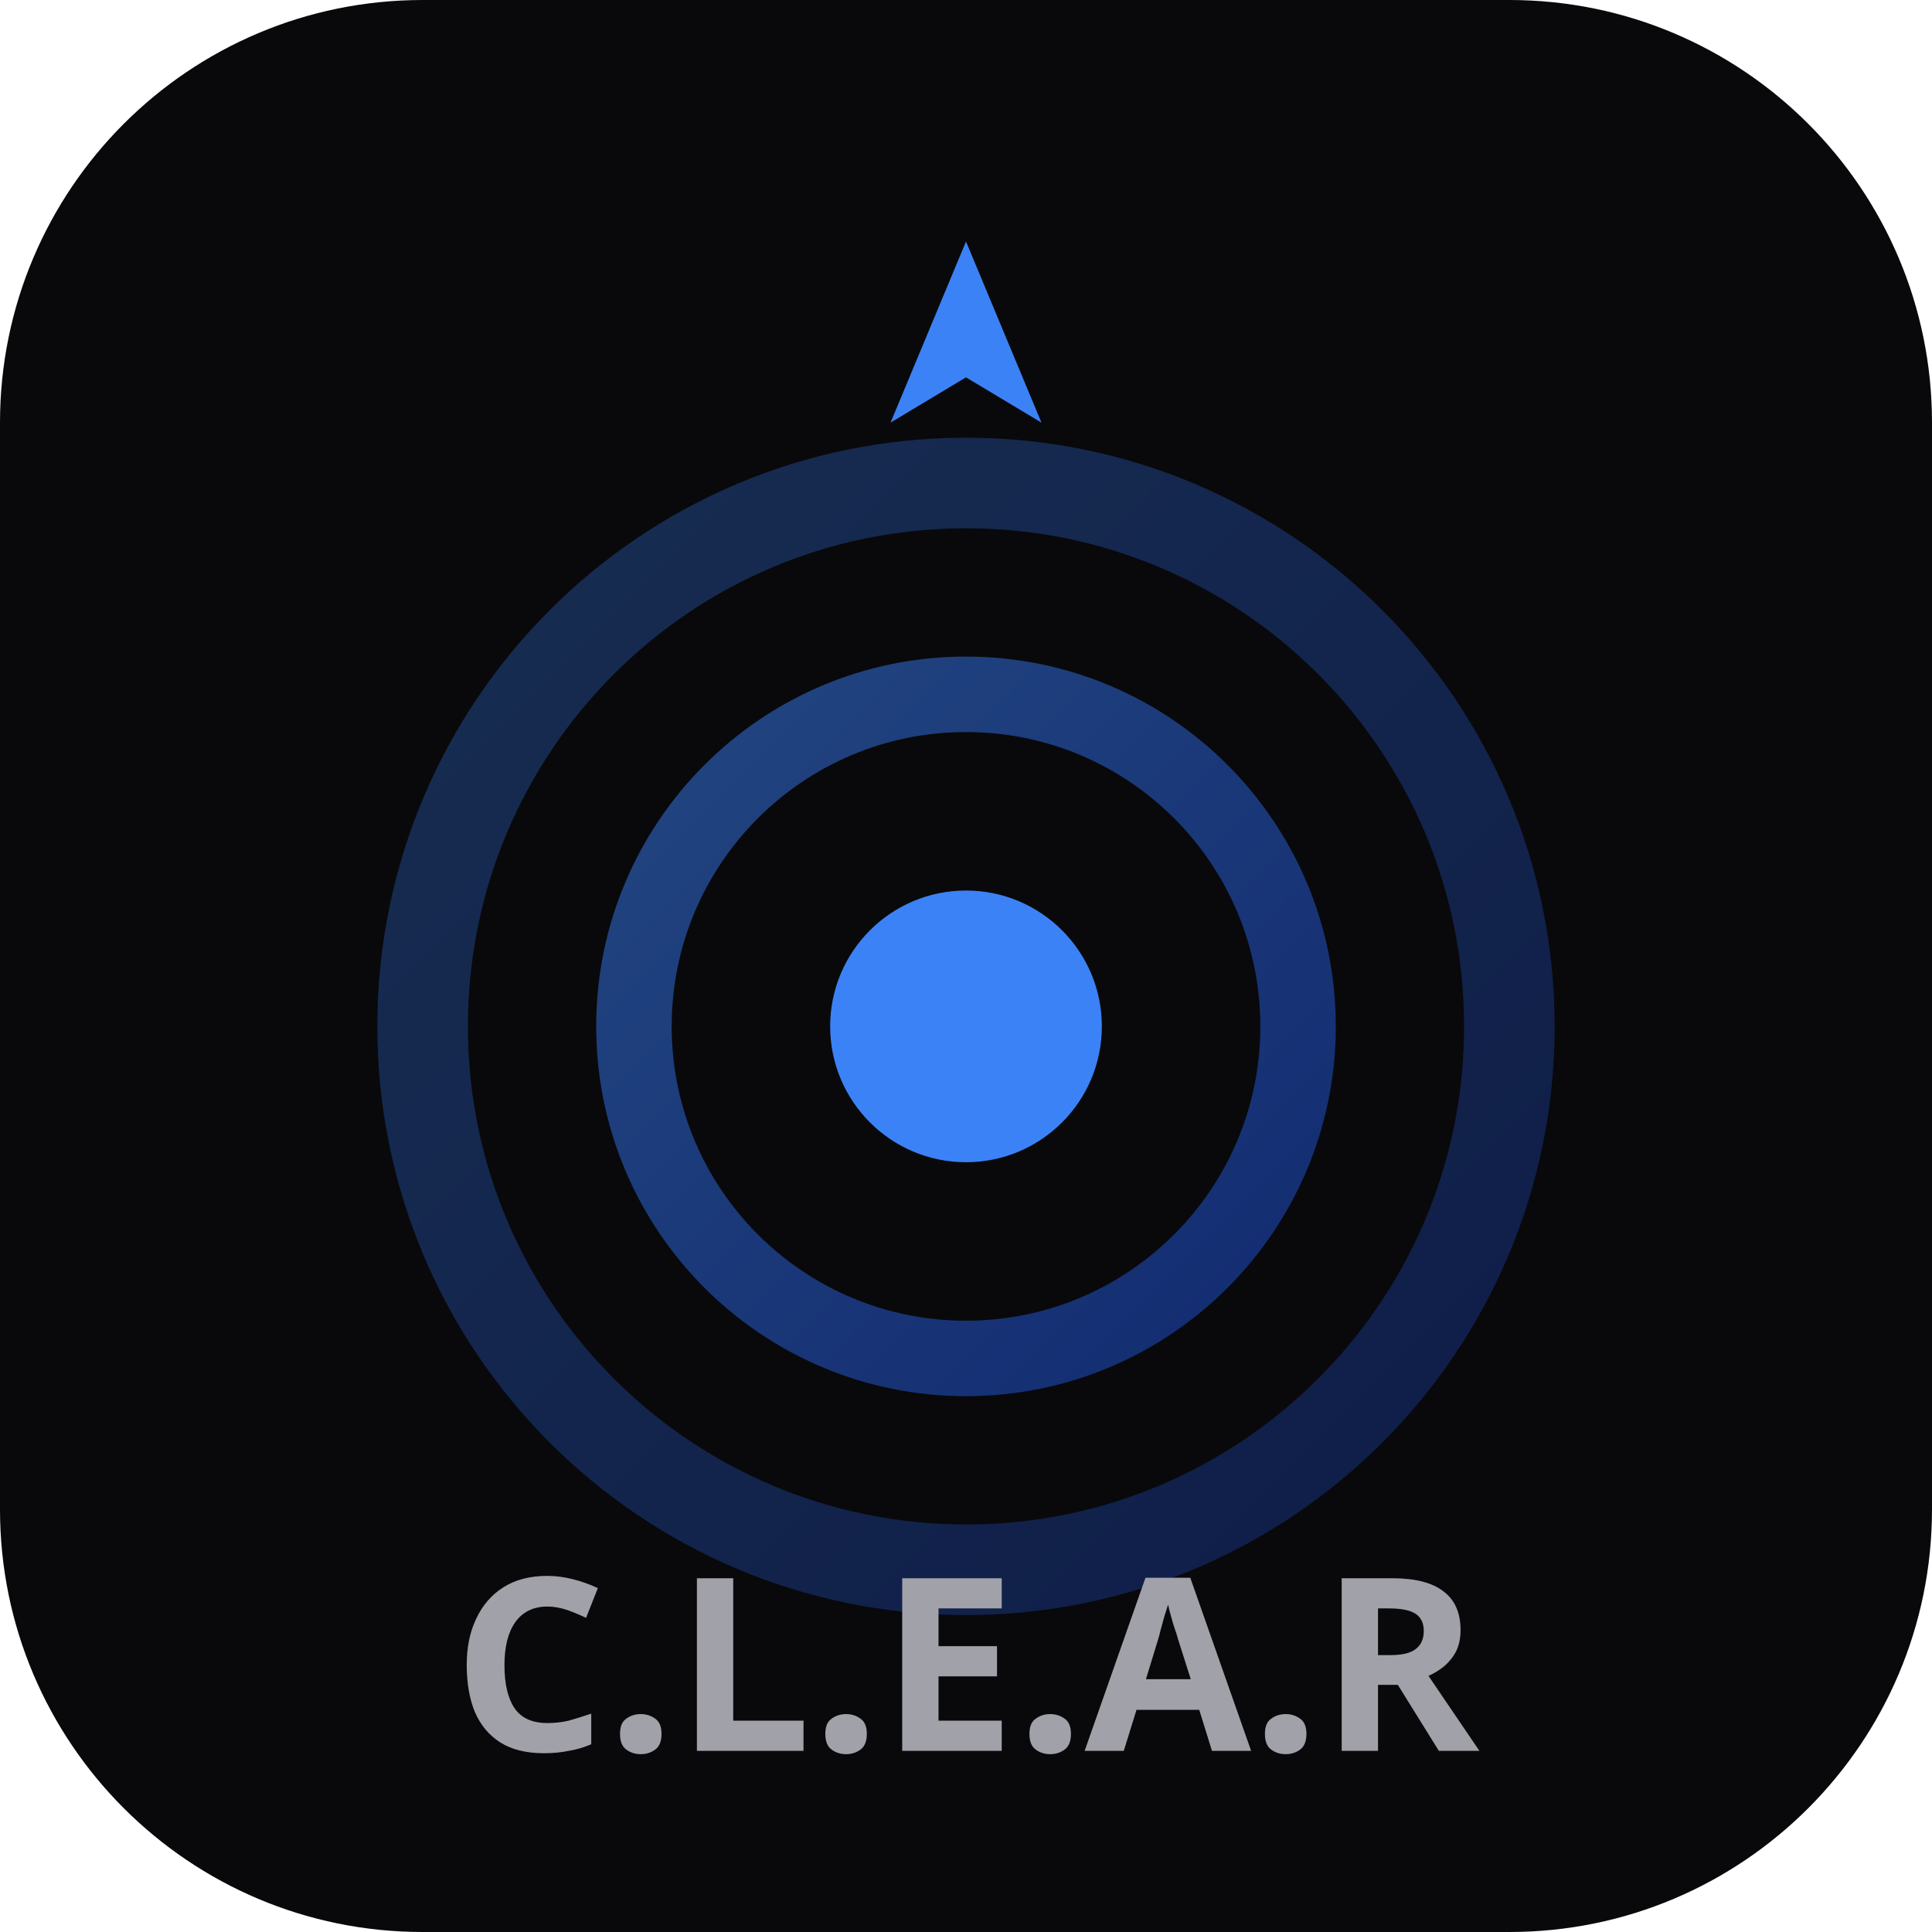
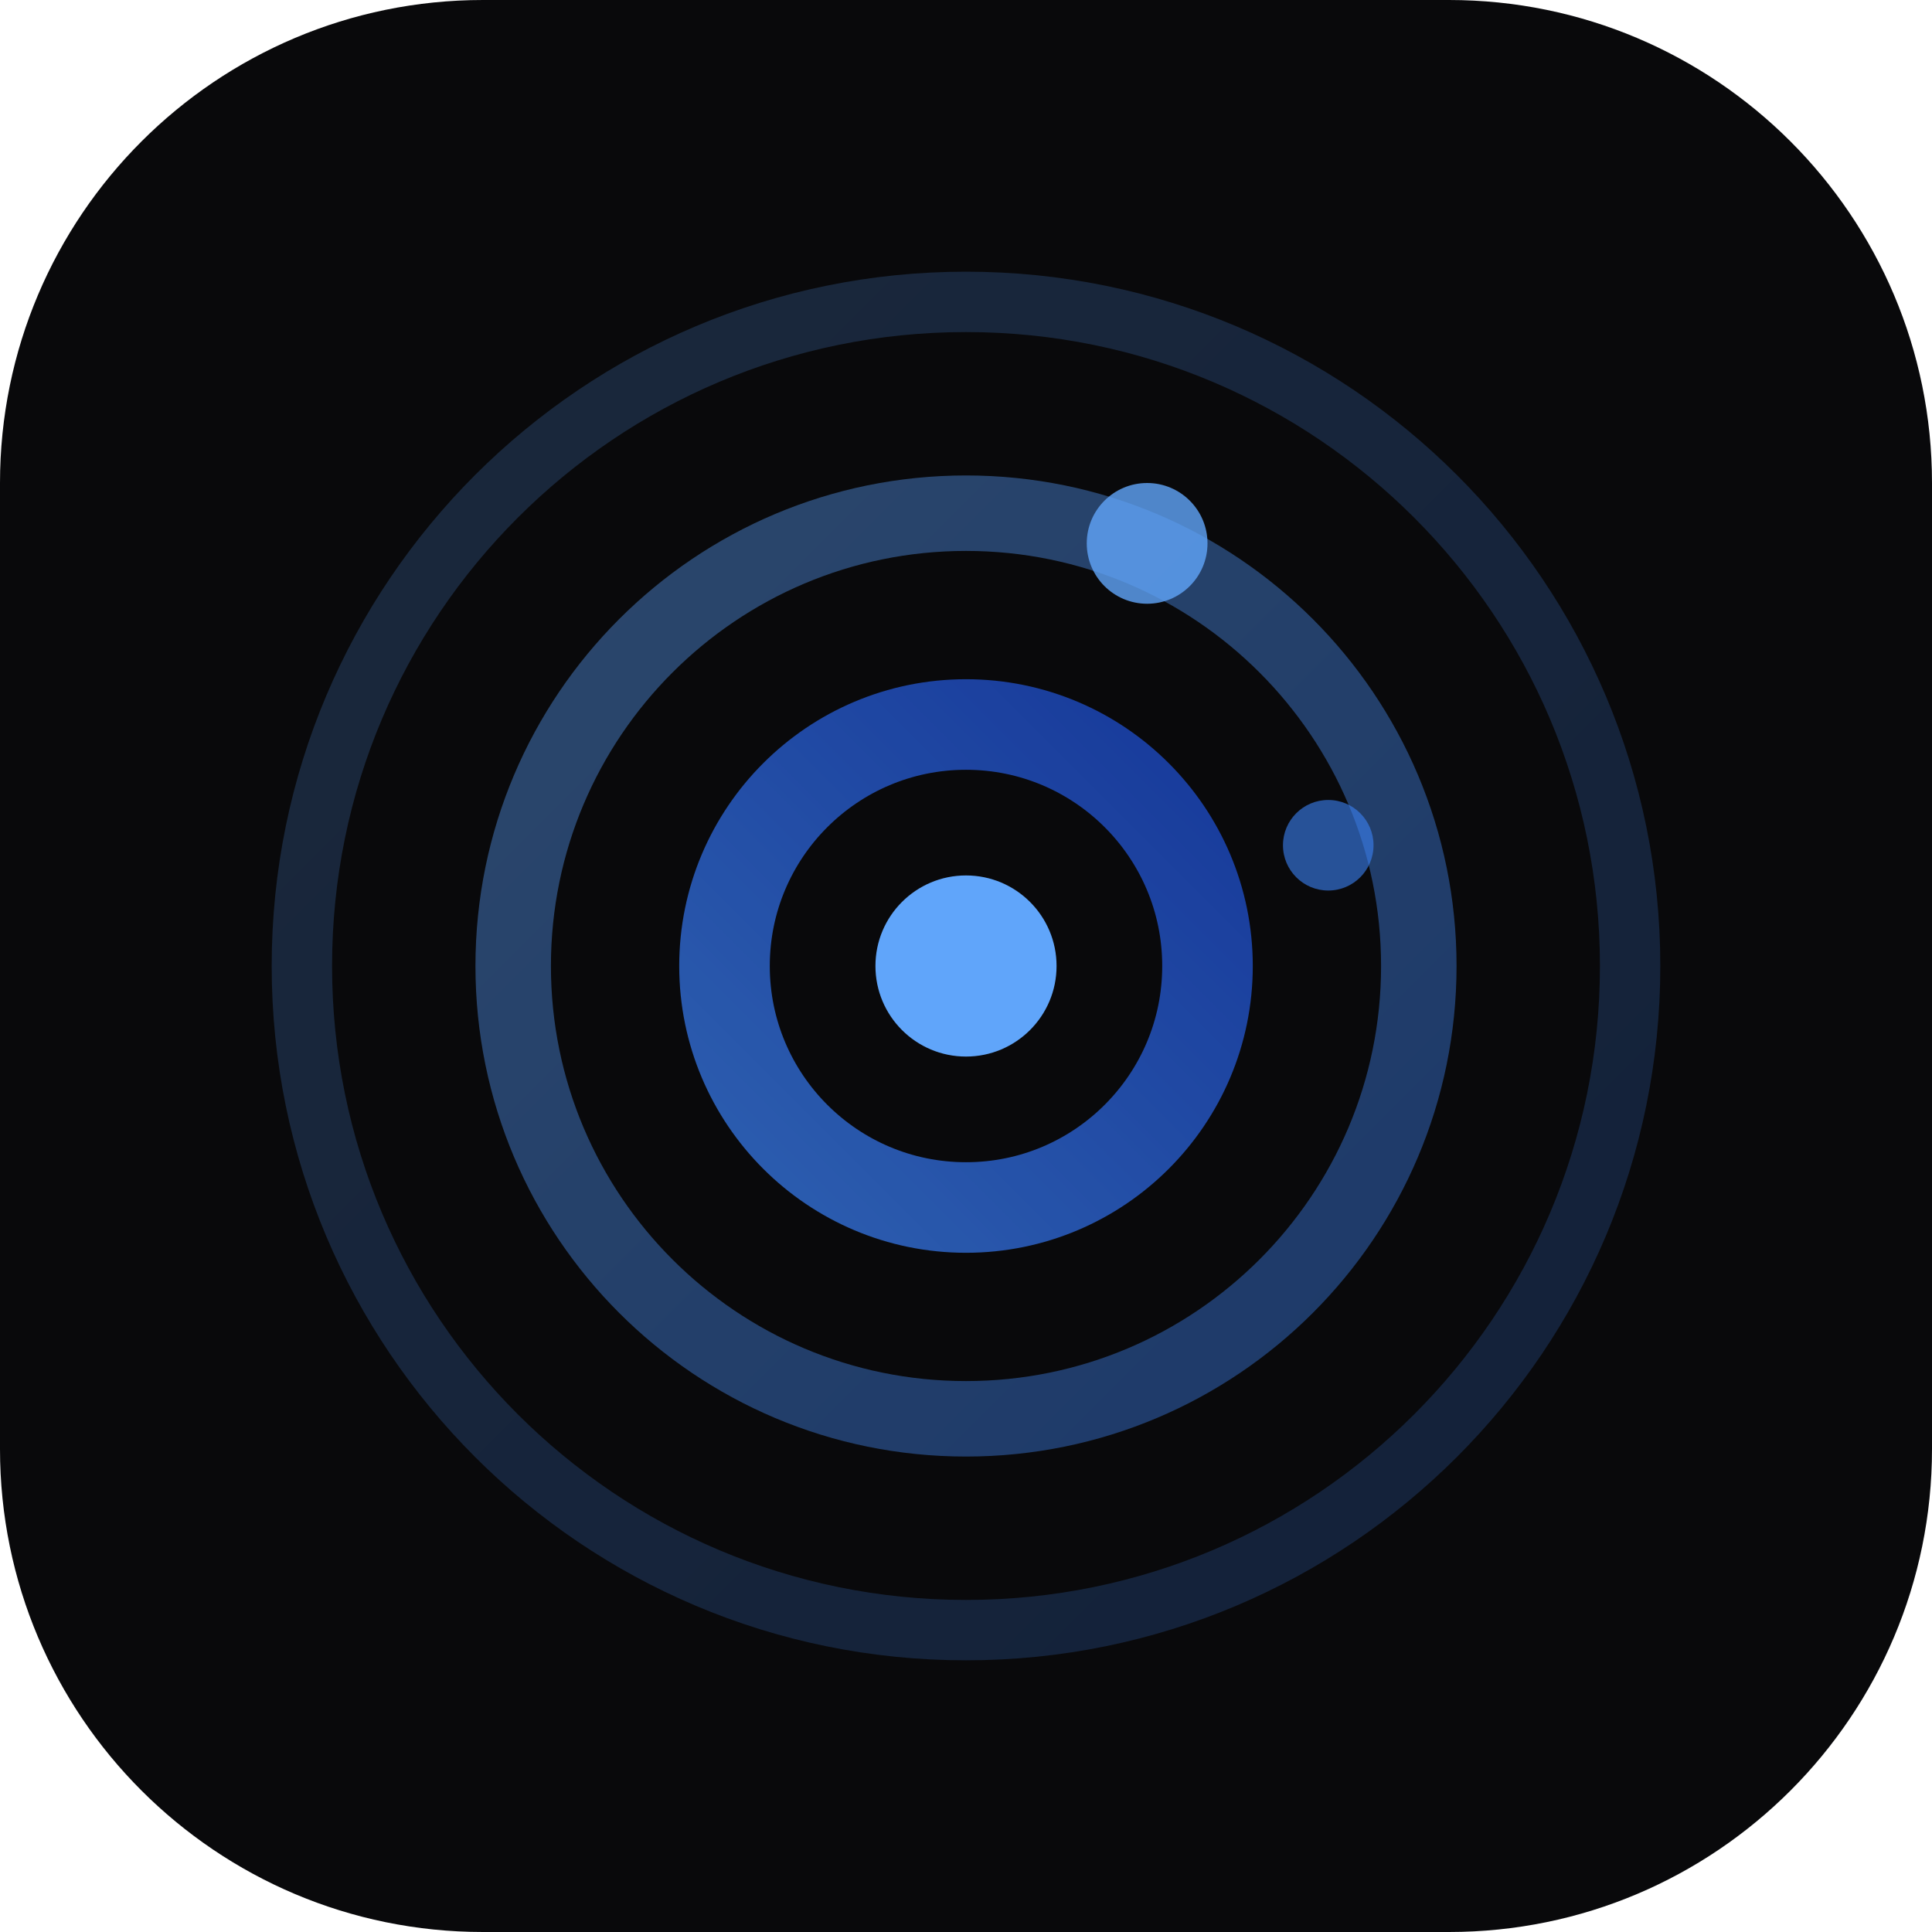
<svg xmlns="http://www.w3.org/2000/svg" viewBox="0 0 64 64">
  <defs>
    <linearGradient id="g" x1="0%" y1="0%" x2="100%" y2="100%">
+       <stop offset="0%" stop-color="#60a5fa" />
+       <stop offset="100%" stop-color="#3b82f6" />
+     </linearGradient>
+     <linearGradient id="g2" x1="0%" y1="100%" x2="100%" y2="0%">
      <stop offset="0%" stop-color="#3b82f6" />
      <stop offset="100%" stop-color="#1d4ed8" />
    </linearGradient>
  </defs>
-   <rect width="64" height="64" rx="14" fill="#09090b" />
-   <circle cx="32" cy="34" r="18" fill="none" stroke="url(#g)" stroke-width="3" opacity="0.3" />
-   <circle cx="32" cy="34" r="11" fill="none" stroke="url(#g)" stroke-width="2.5" opacity="0.5" />
-   <circle cx="32" cy="34" r="4.5" fill="#3b82f6" />
-   <path d="M32 8 L34.5 14 L32 12.5 L29.5 14 Z" fill="#3b82f6" />
-   <text x="32" y="58" text-anchor="middle" font-family="sans-serif" font-weight="800" font-size="8" fill="#a1a1aa">C.L.E.A.R</text>
+   <rect width="64" height="64" rx="16" fill="#09090b" />
+   <circle cx="32" cy="32" r="22" fill="none" stroke="url(#g)" stroke-width="2" opacity="0.2" />
+   <circle cx="32" cy="32" r="15" fill="none" stroke="url(#g)" stroke-width="2.5" opacity="0.4" />
+   <circle cx="32" cy="32" r="8" fill="none" stroke="url(#g2)" stroke-width="3" opacity="0.7" />
+   <circle cx="32" cy="32" r="3" fill="#60a5fa" />
+   <line x1="32" y1="32" x2="32" y2="10" stroke="url(#g)" stroke-width="2" stroke-linecap="round" opacity="0.6" />
+   <circle cx="38" cy="18" r="2" fill="#60a5fa" opacity="0.8" />
+   <circle cx="44" cy="28" r="1.5" fill="#3b82f6" opacity="0.6" />
</svg>
